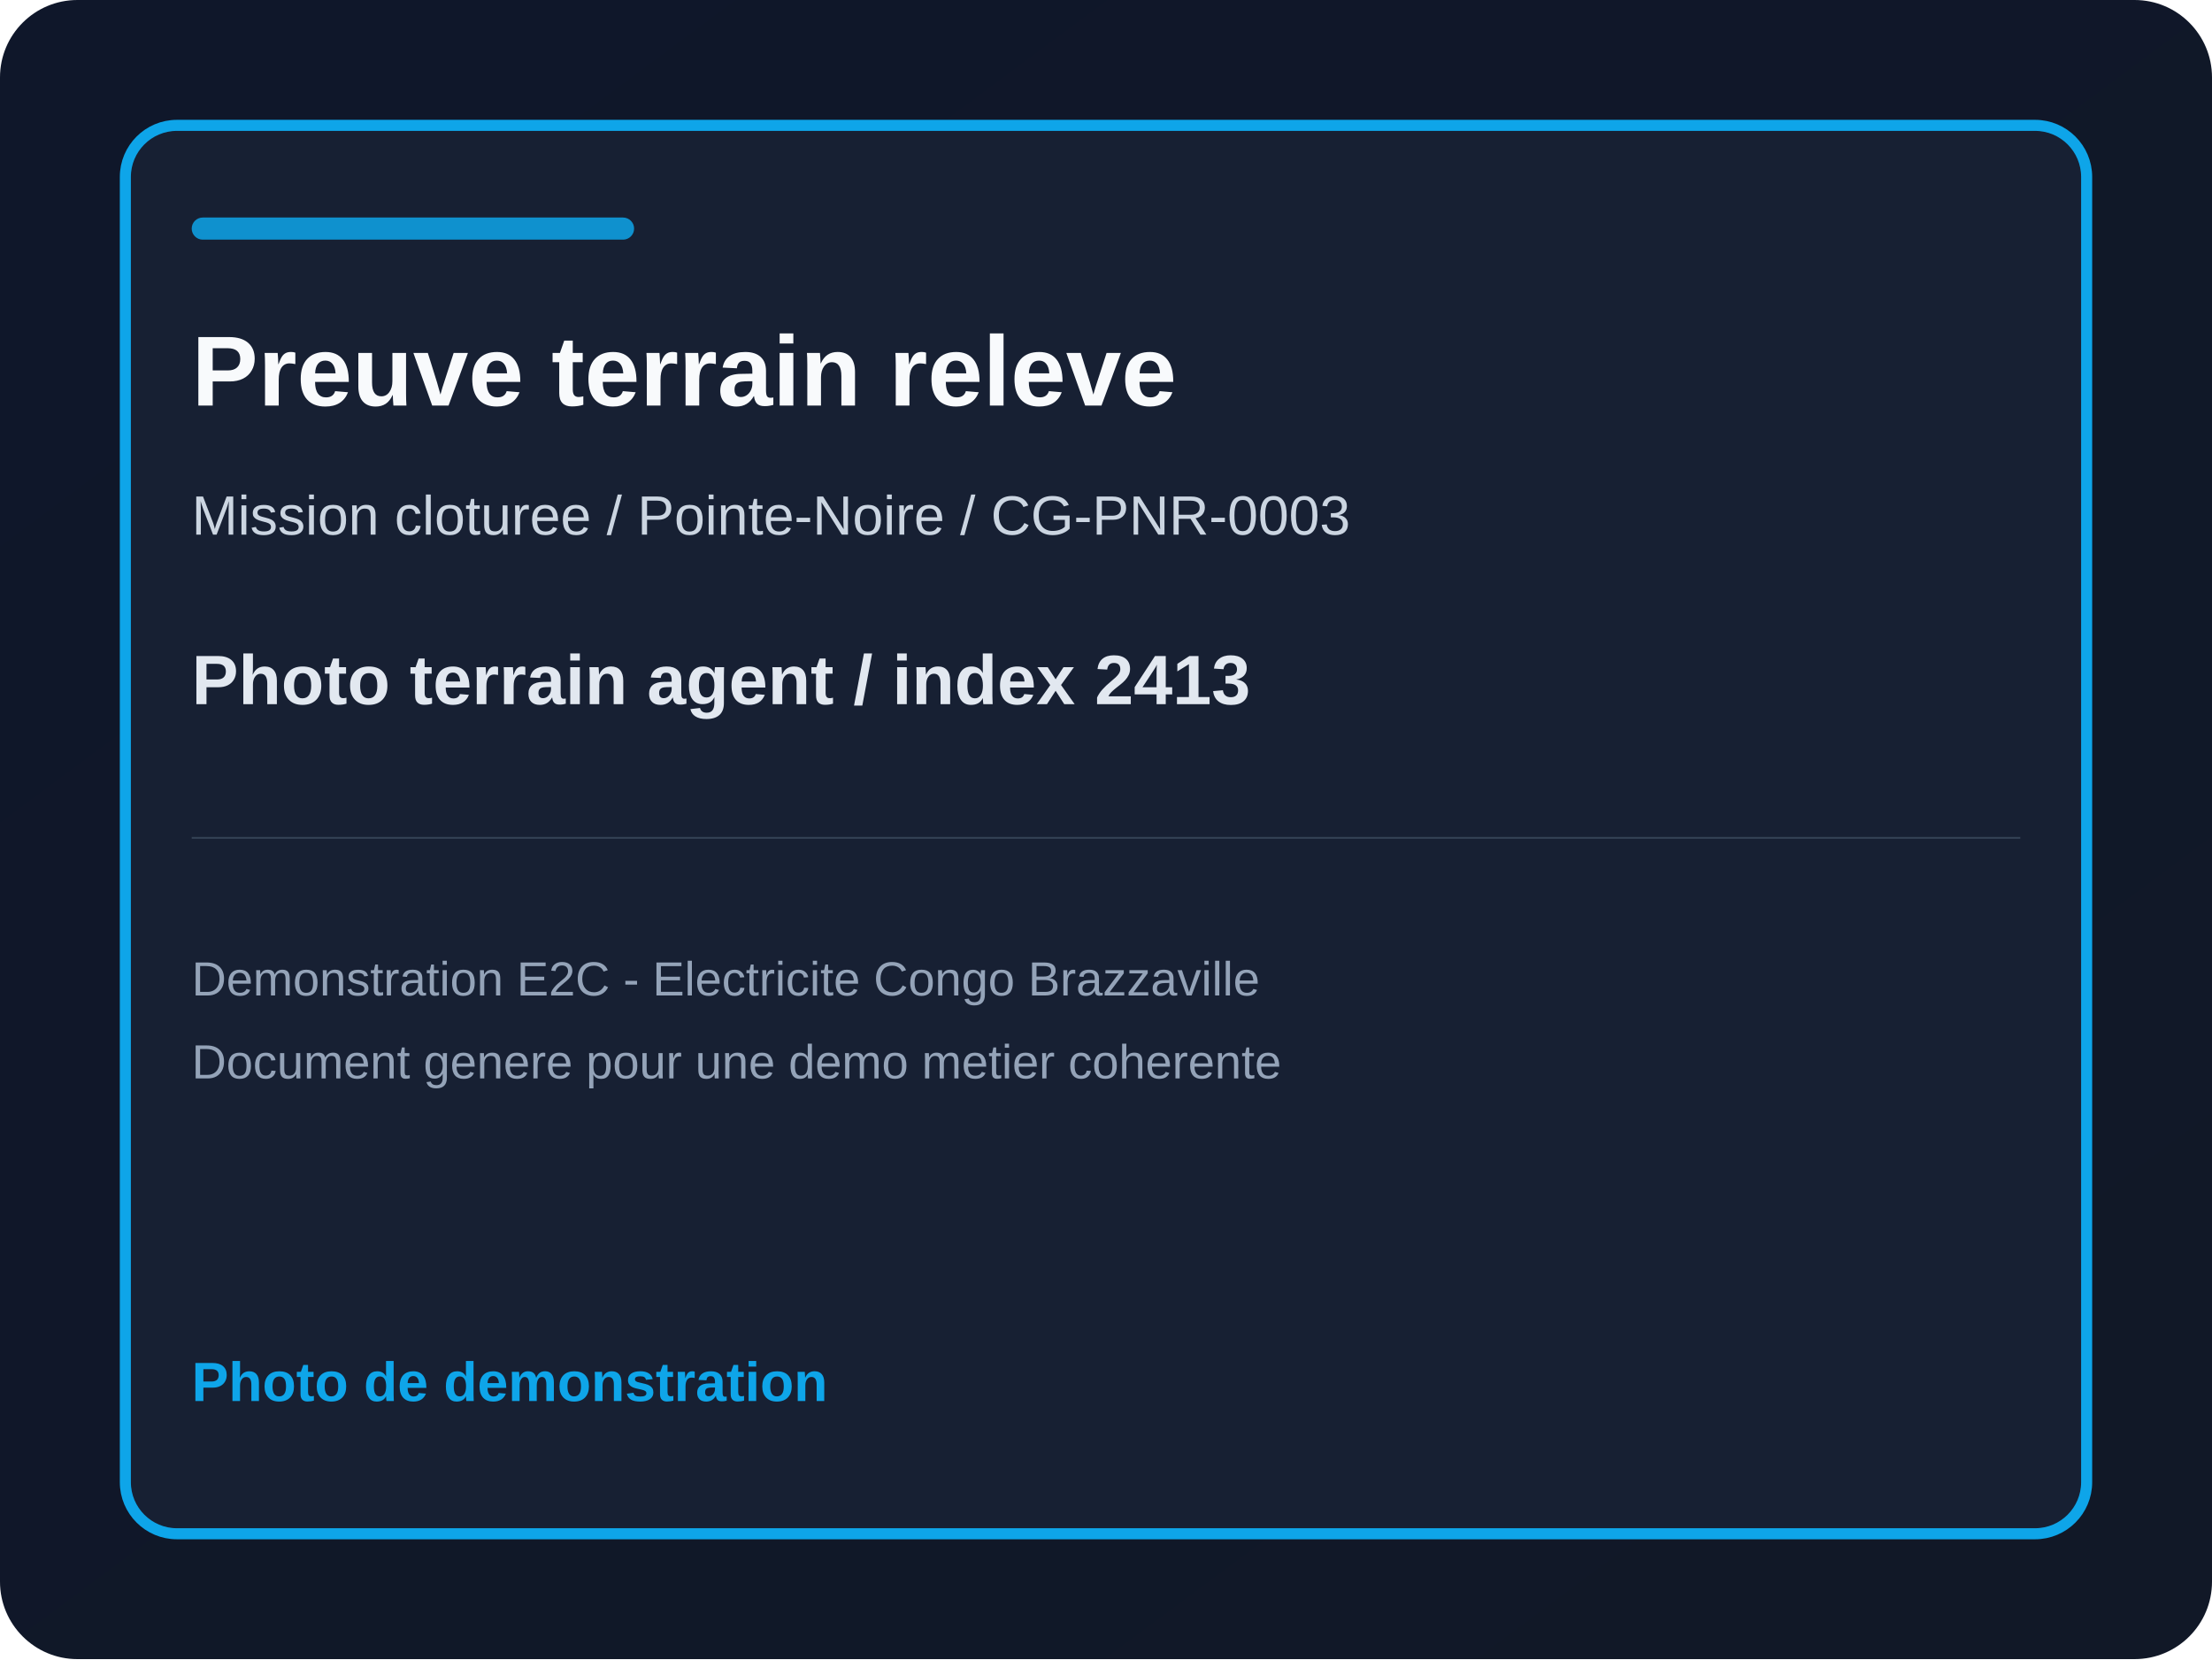
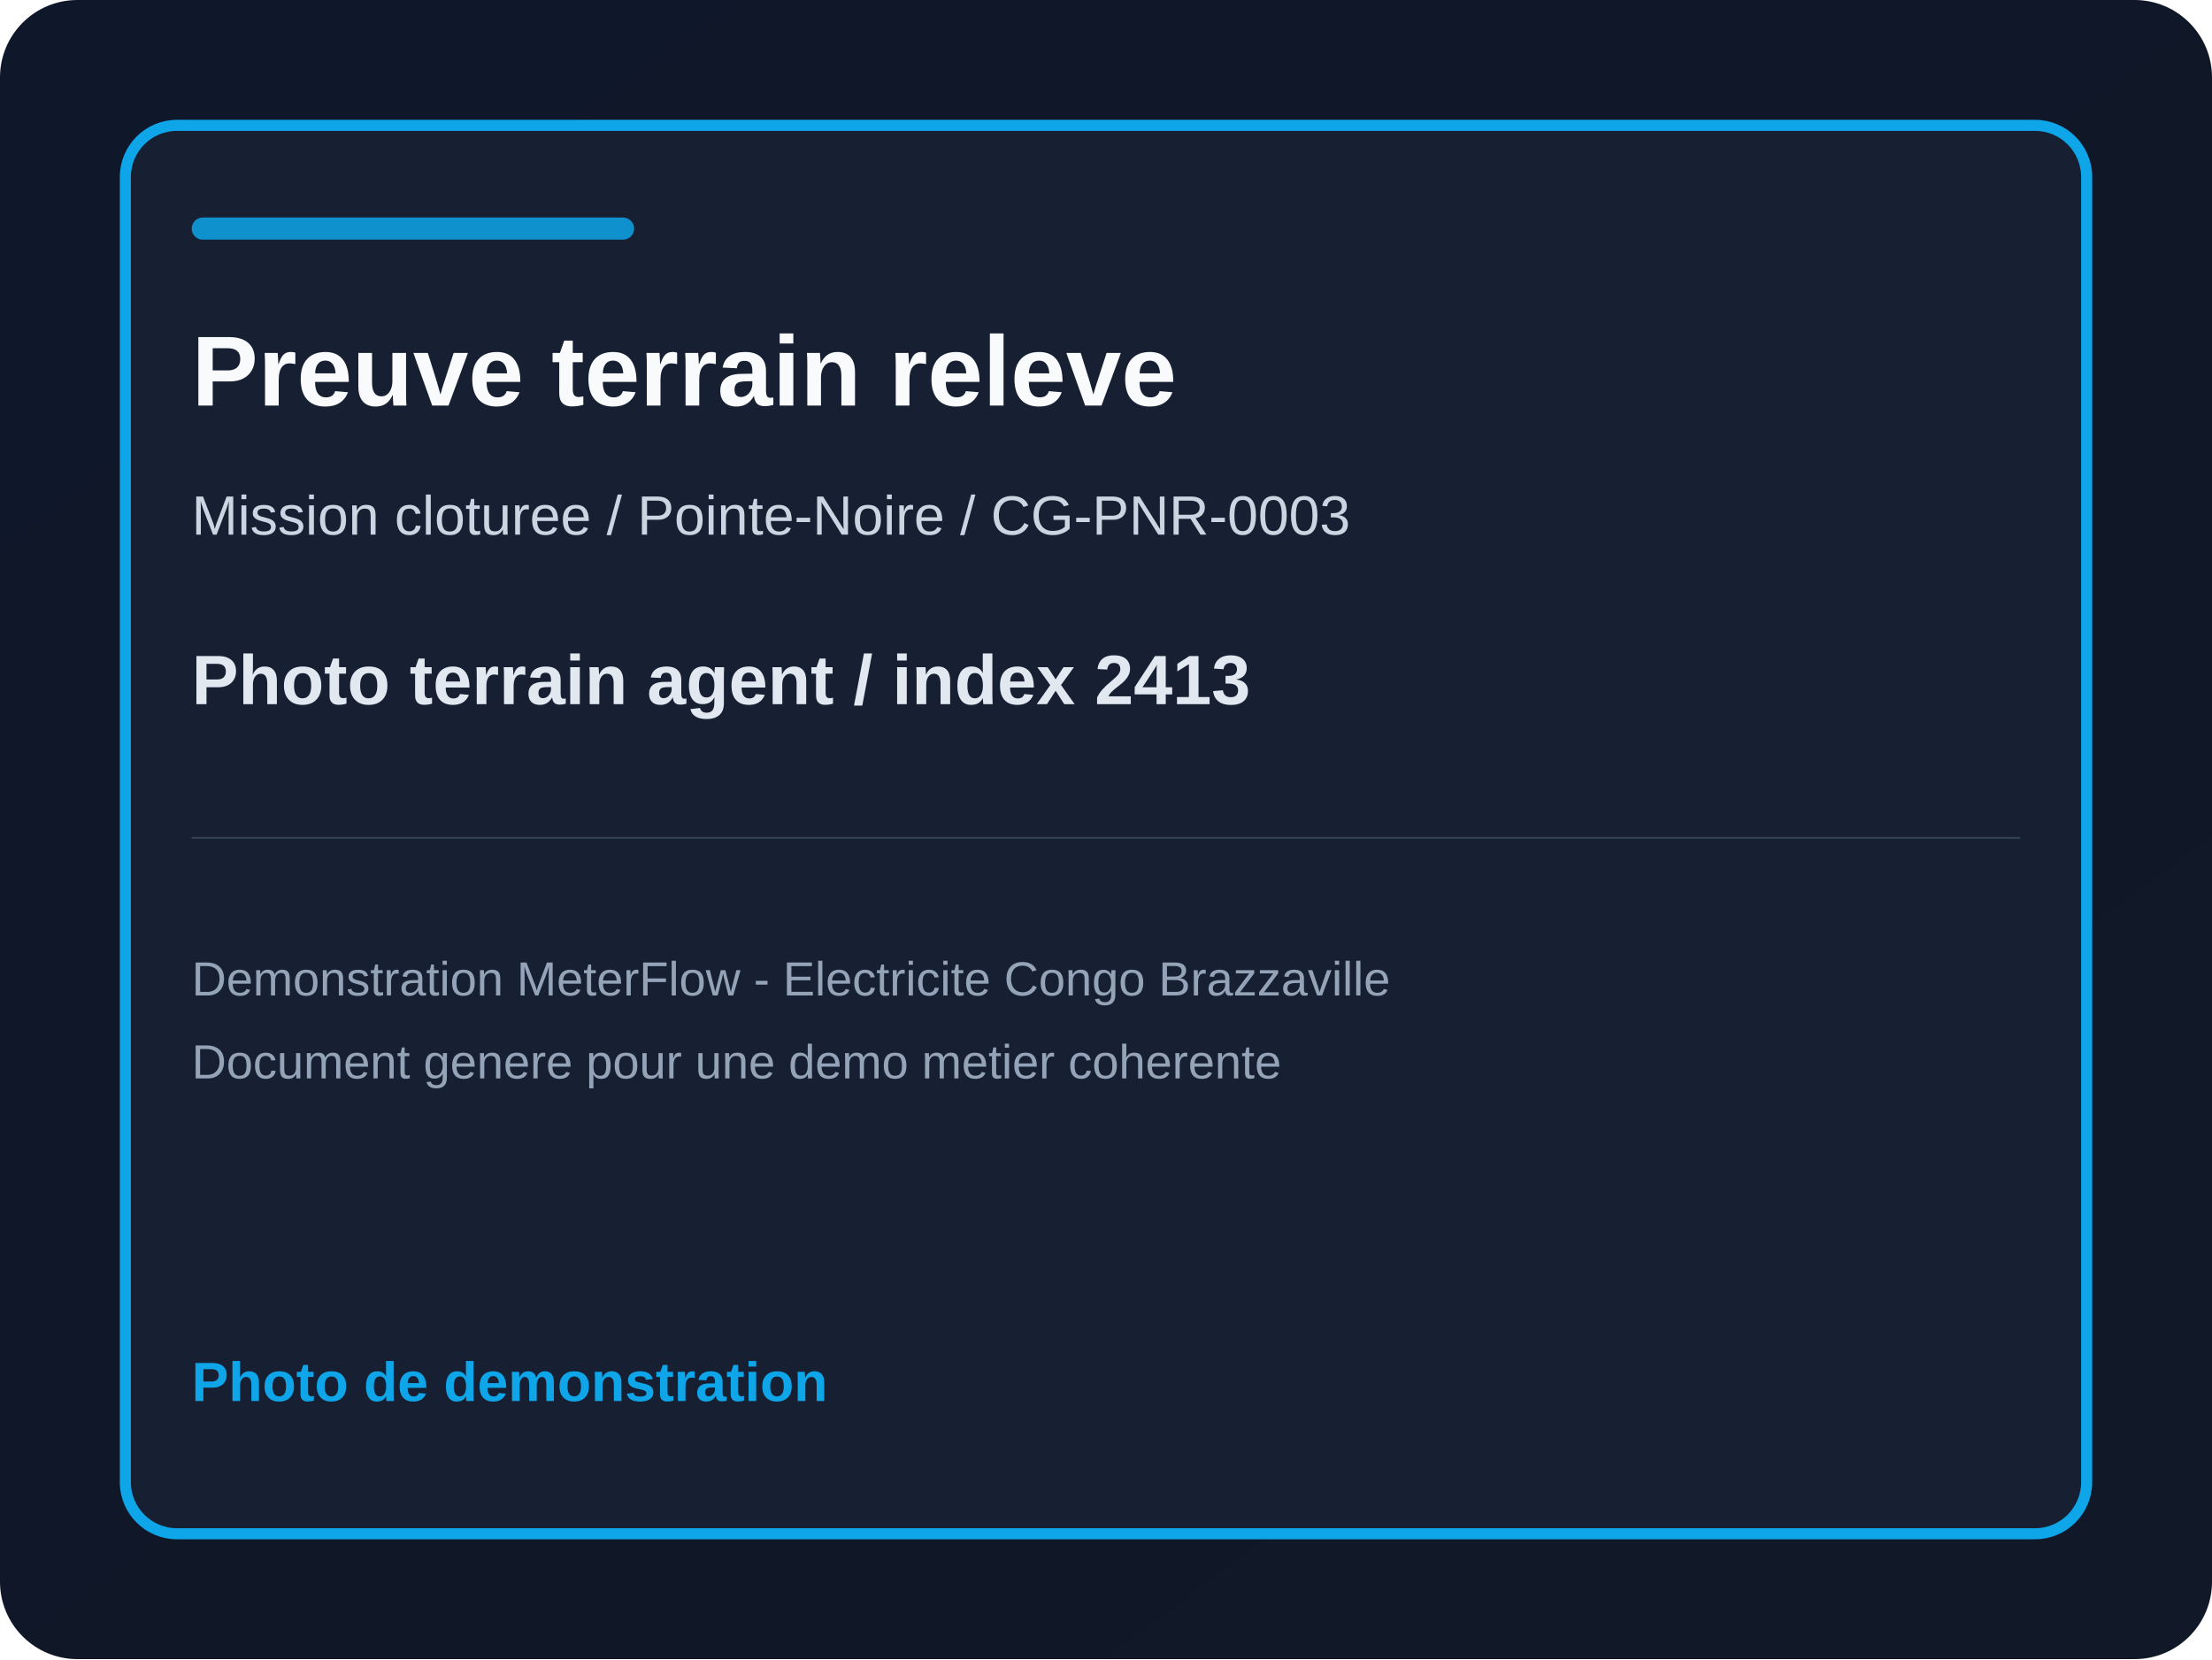
<svg xmlns="http://www.w3.org/2000/svg" width="1200" height="900" viewBox="0 0 1200 900">
  <defs>
    <linearGradient id="bg" x1="0" x2="1" y1="0" y2="1">
      <stop offset="0%" stop-color="#0f172a" />
      <stop offset="100%" stop-color="#111827" />
    </linearGradient>
  </defs>
  <rect width="1200" height="900" rx="42" fill="url(#bg)" />
  <rect x="68" y="68" width="1064" height="764" rx="28" fill="#172033" stroke="#0ea5e9" stroke-width="6" />
  <rect x="104" y="118" width="240" height="12" rx="6" fill="#0ea5e9" opacity="0.85" />
  <text x="104" y="220" fill="#f8fafc" font-family="Arial, Helvetica, sans-serif" font-size="54" font-weight="700">Preuve terrain releve</text>
  <text x="104" y="290" fill="#cbd5e1" font-family="Arial, Helvetica, sans-serif" font-size="30">Mission cloturee / Pointe-Noire / CG-PNR-0003</text>
  <text x="104" y="382" fill="#e2e8f0" font-family="Arial, Helvetica, sans-serif" font-size="38" font-weight="700">Photo terrain agent / index 2413</text>
  <rect x="104" y="454" width="992" height="1" fill="#334155" />
-   <text x="104" y="540" fill="#94a3b8" font-family="Arial, Helvetica, sans-serif" font-size="26">Demonstration E2C - Electricite Congo Brazzaville</text>
+   <text x="104" y="540" fill="#94a3b8" font-family="Arial, Helvetica, sans-serif" font-size="26">Demonstration MeterFlow - Electricite Congo Brazzaville</text>
  <text x="104" y="585" fill="#94a3b8" font-family="Arial, Helvetica, sans-serif" font-size="26">Document genere pour une demo metier coherente</text>
  <text x="104" y="760" fill="#0ea5e9" font-family="Arial, Helvetica, sans-serif" font-size="30" font-weight="700">Photo de demonstration</text>
</svg>
